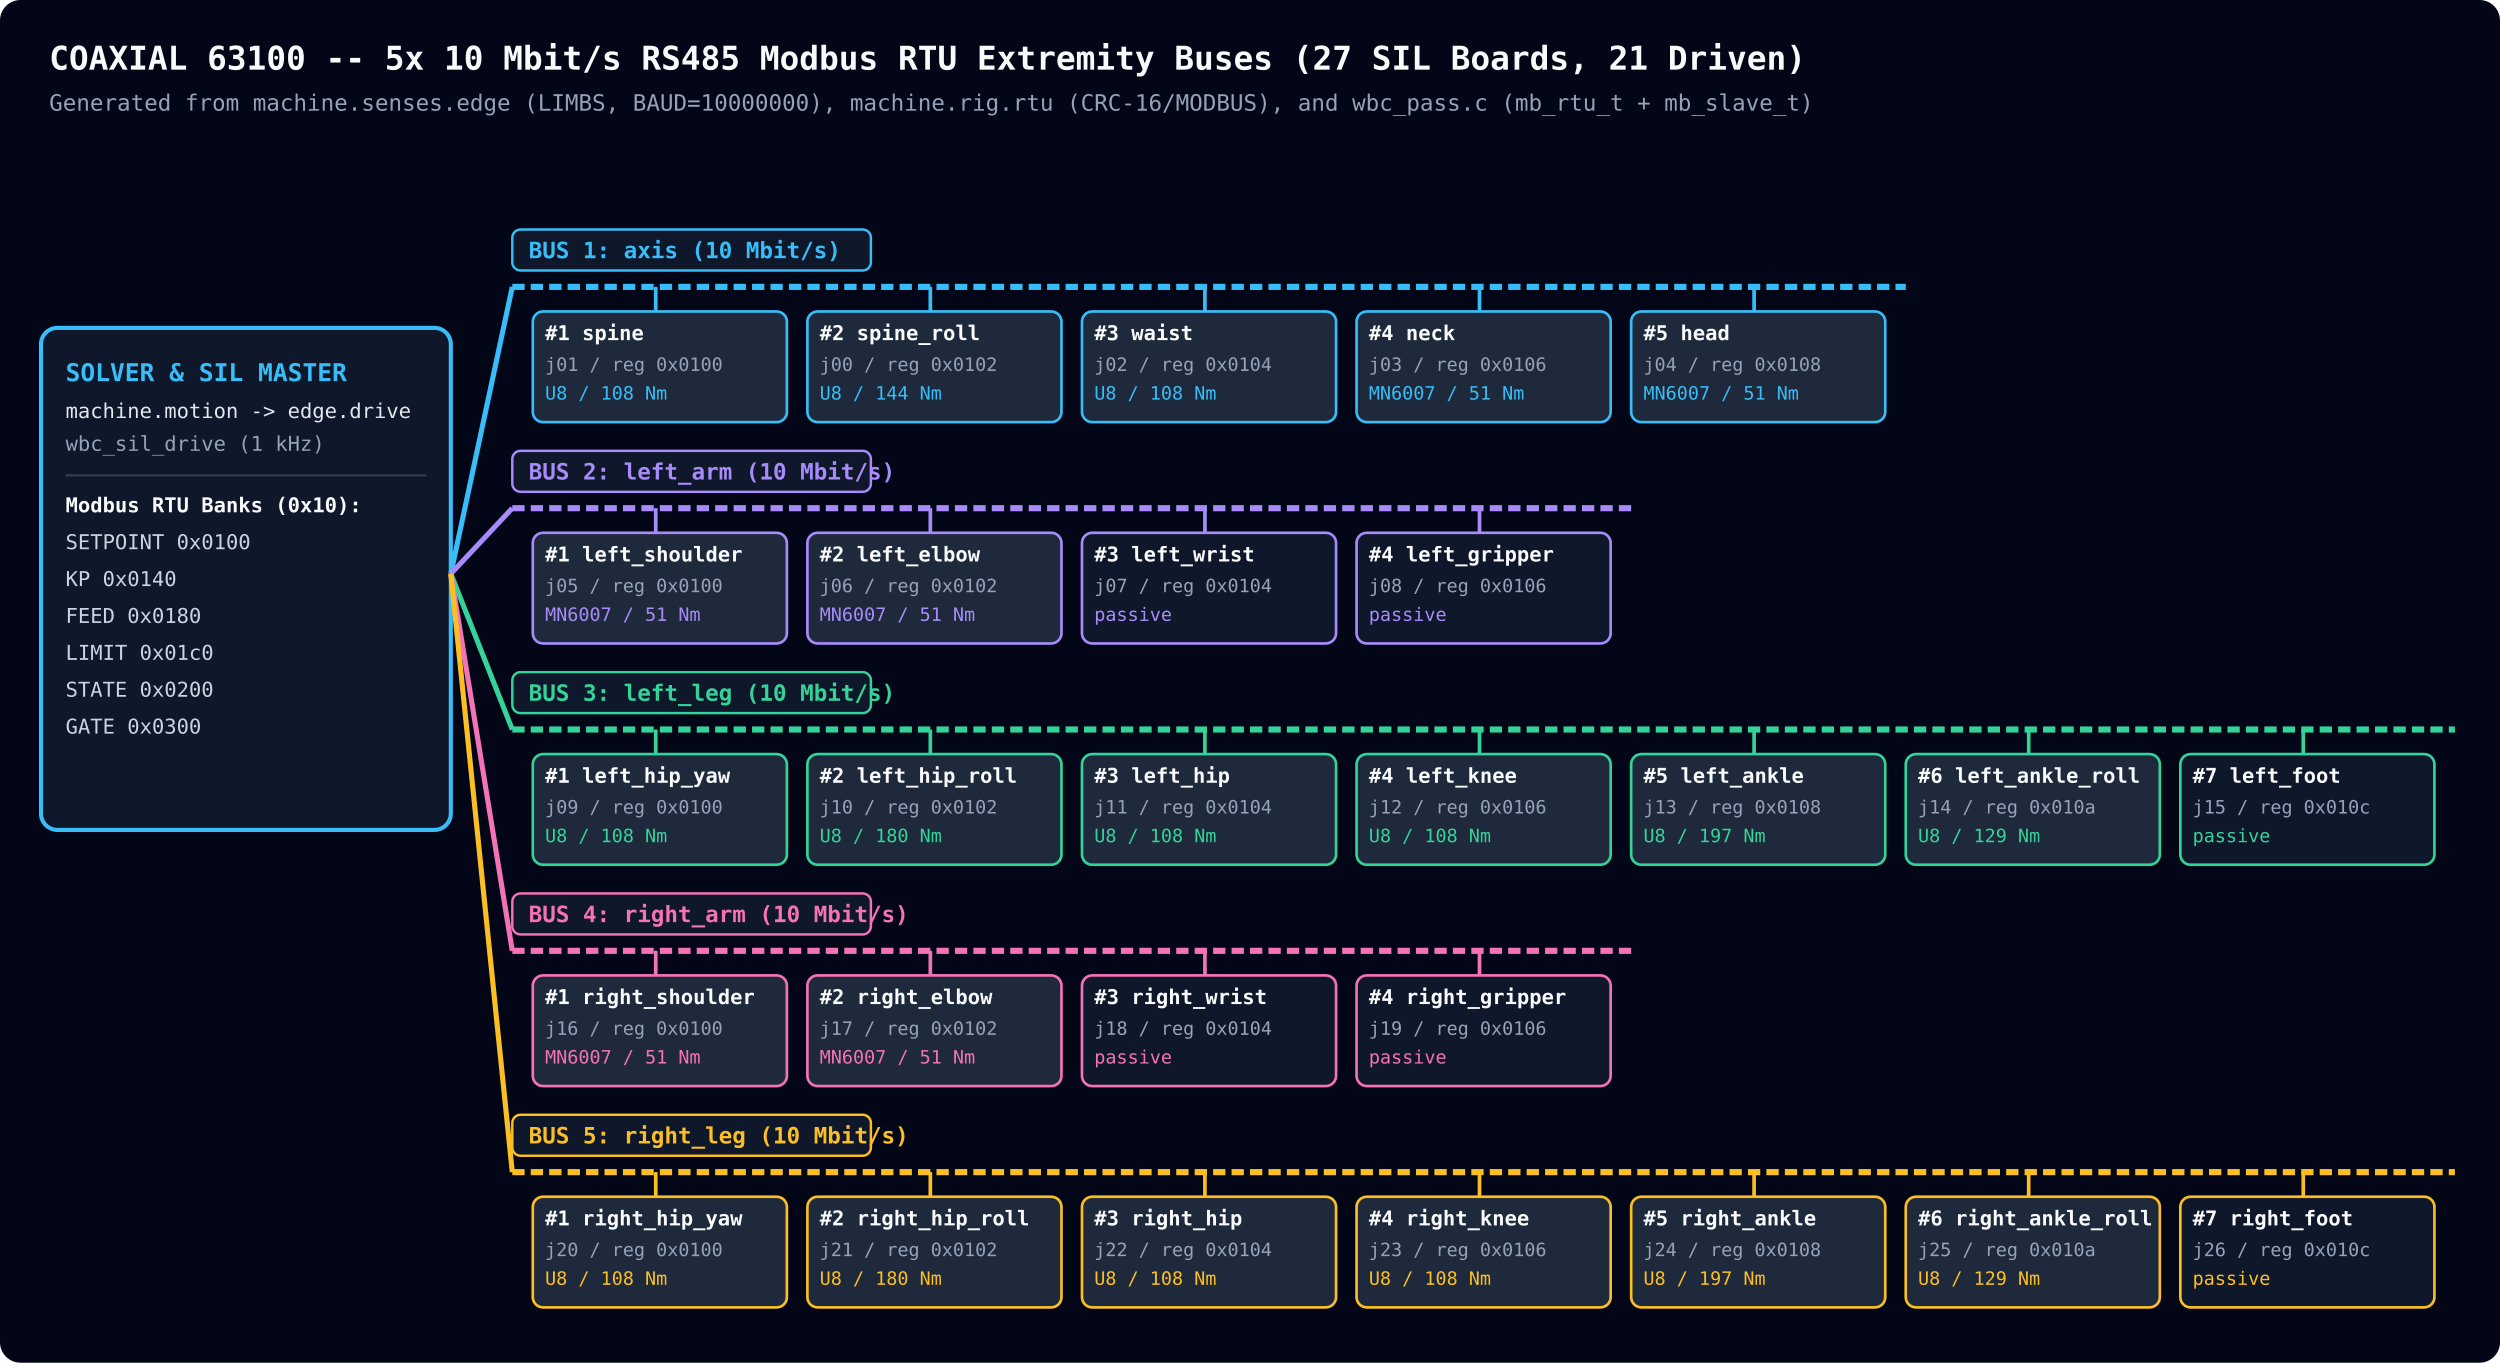
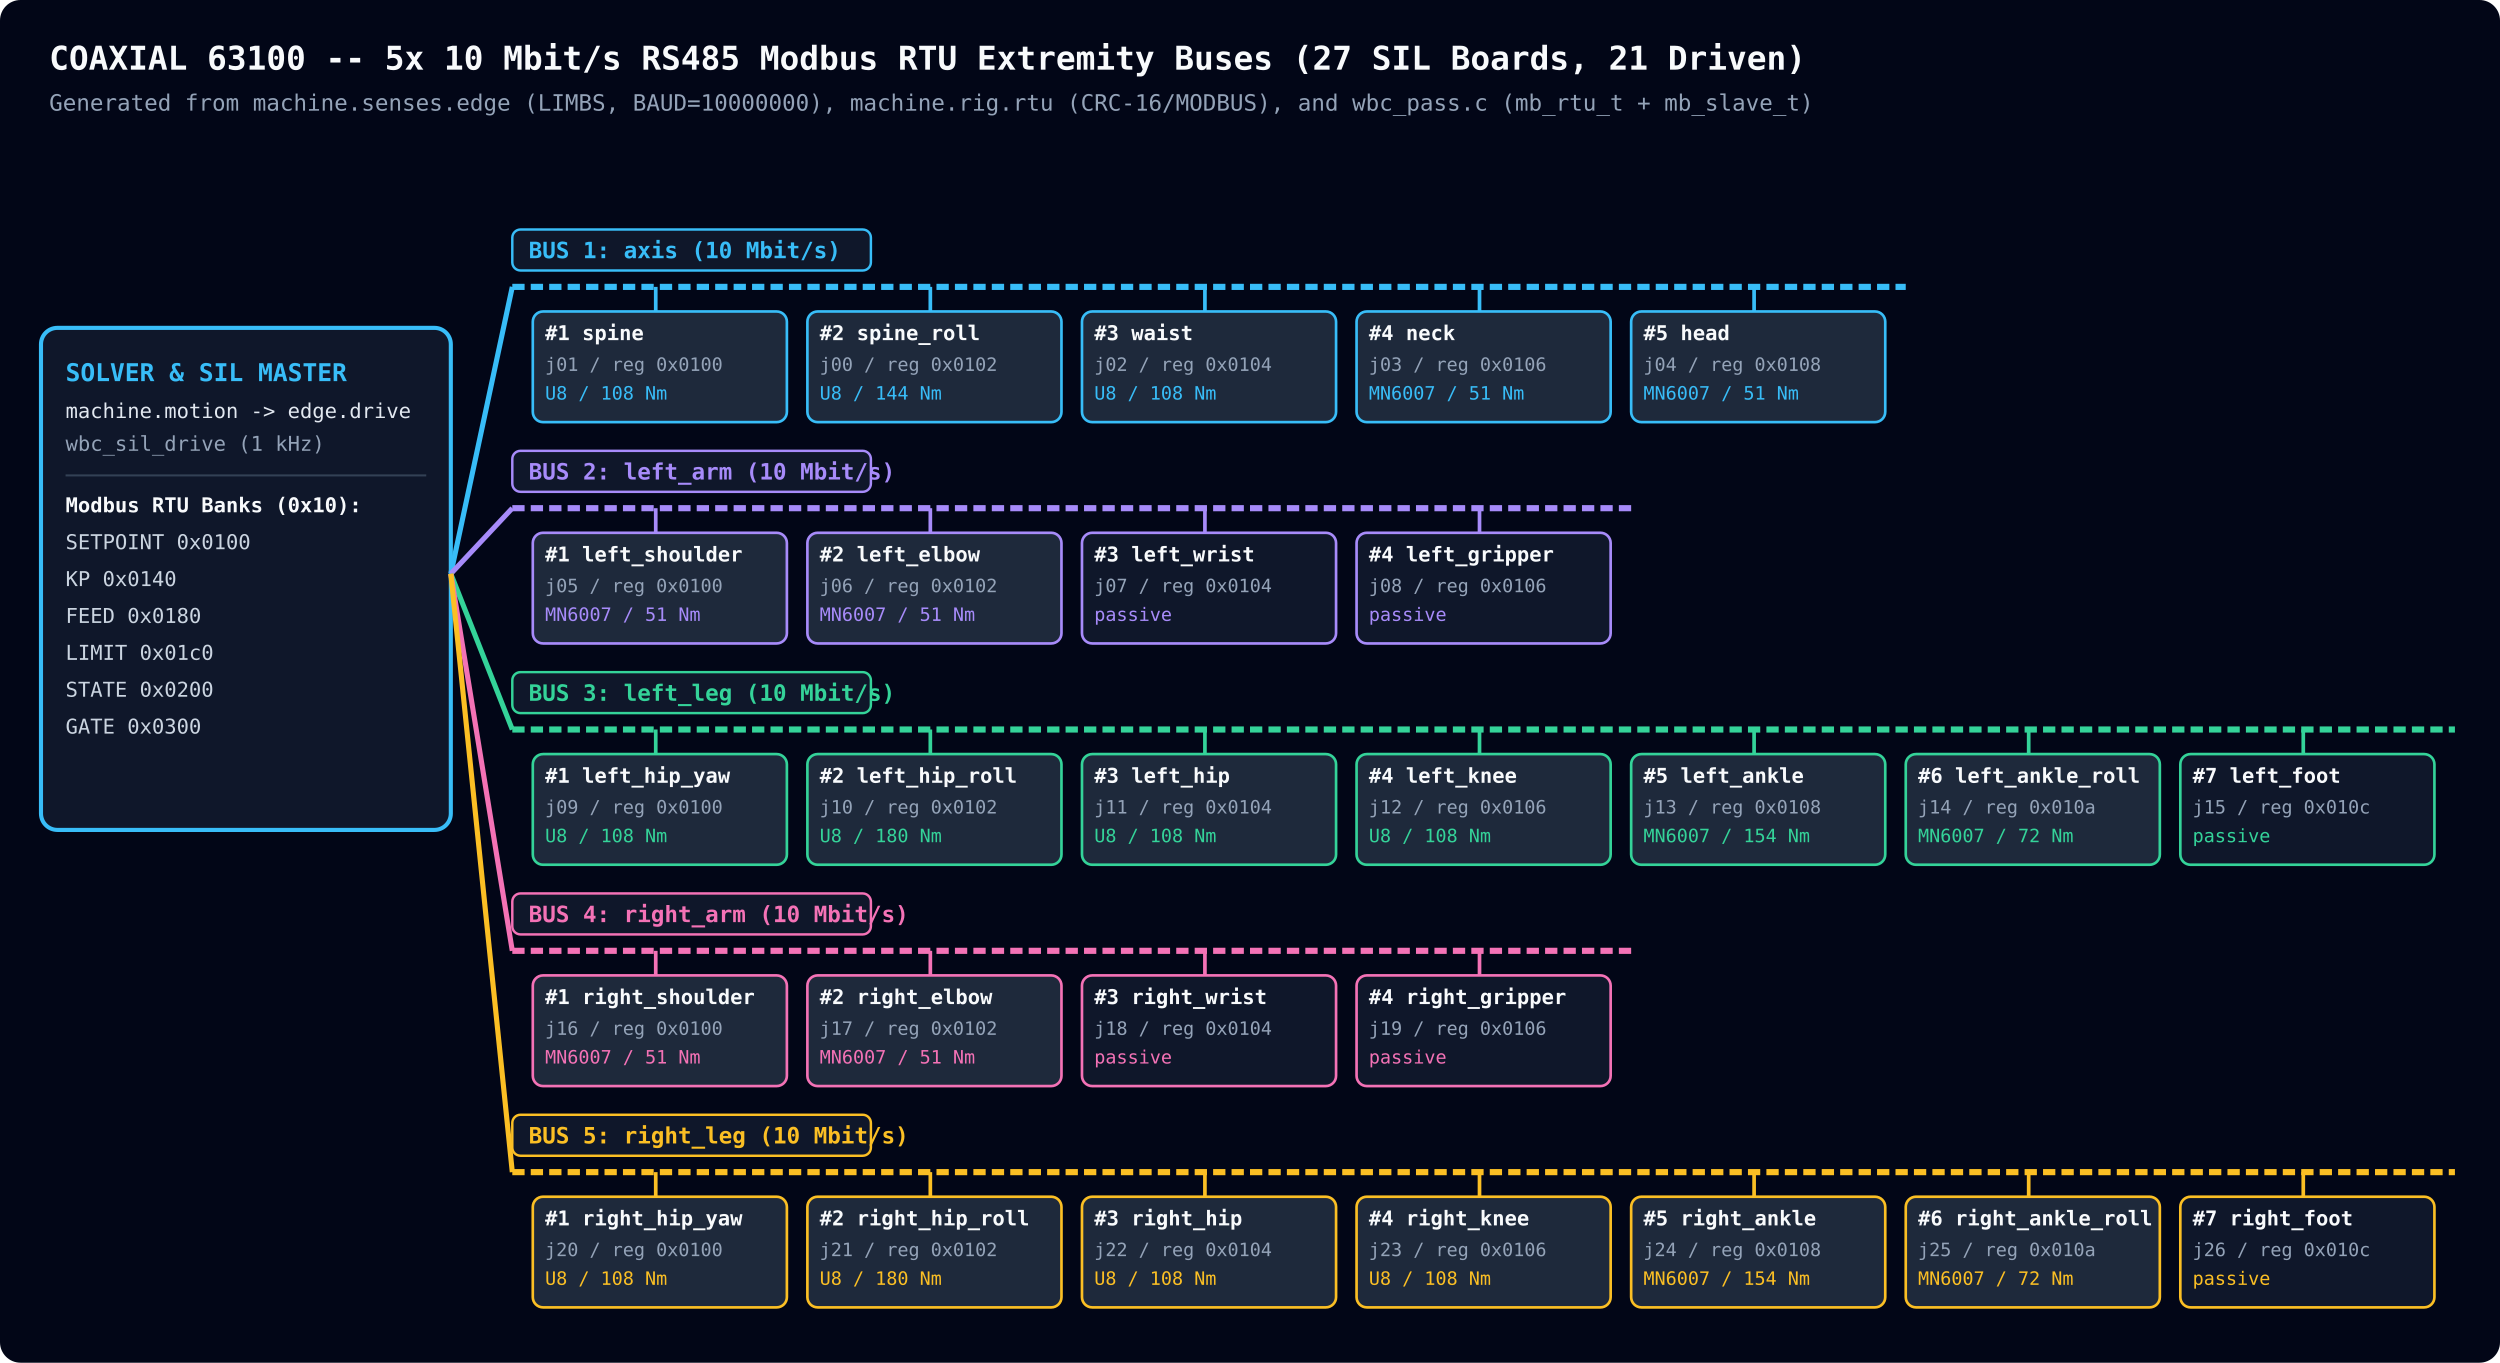
<svg xmlns="http://www.w3.org/2000/svg" viewBox="0 0 1220 665" width="100%" height="100%">
  <rect width="1220" height="665" rx="10" fill="#020617" />
  <g font-family="monospace">
    <text x="24" y="34" fill="#f8fafc" font-size="16" font-weight="bold">COAXIAL 63100 -- 5x 10 Mbit/s RS485 Modbus RTU Extremity Buses (27 SIL Boards, 21 Driven)</text>
    <text x="24" y="54" fill="#94a3b8" font-size="11">Generated from machine.senses.edge (LIMBS, BAUD=10000000), machine.rig.rtu (CRC-16/MODBUS), and wbc_pass.c (mb_rtu_t + mb_slave_t)</text>
    <rect x="20" y="160" width="200" height="245" rx="8" fill="#0f172a" stroke="#38bdf8" stroke-width="2" />
    <text x="32" y="186" fill="#38bdf8" font-size="12" font-weight="bold">SOLVER &amp; SIL MASTER</text>
    <text x="32" y="204" fill="#e2e8f0" font-size="10">machine.motion -&gt; edge.drive</text>
    <text x="32" y="220" fill="#94a3b8" font-size="10">wbc_sil_drive (1 kHz)</text>
    <line x1="32" y1="232" x2="208" y2="232" stroke="#334155" stroke-width="1" />
    <text x="32" y="250" fill="#f8fafc" font-size="10" font-weight="bold">Modbus RTU Banks (0x10):</text>
    <text x="32" y="268" fill="#cbd5e1" font-size="10">SETPOINT 0x0100</text>
    <text x="32" y="286" fill="#cbd5e1" font-size="10">KP       0x0140</text>
    <text x="32" y="304" fill="#cbd5e1" font-size="10">FEED     0x0180</text>
    <text x="32" y="322" fill="#cbd5e1" font-size="10">LIMIT    0x01c0</text>
    <text x="32" y="340" fill="#cbd5e1" font-size="10">STATE    0x0200</text>
    <text x="32" y="358" fill="#cbd5e1" font-size="10">GATE     0x0300</text>
  </g>
  <g font-family="monospace">
    <path d="M 220 280 L 250 140" stroke="#38bdf8" stroke-width="2.5" fill="none" />
    <line x1="250" y1="140" x2="930" y2="140" stroke="#38bdf8" stroke-width="3" stroke-dasharray="6,3" />
    <rect x="250" y="112" width="175" height="20" rx="4" fill="#0f172a" stroke="#38bdf8" stroke-width="1.2" />
    <text x="258" y="126" fill="#38bdf8" font-size="11" font-weight="bold">BUS 1: axis (10 Mbit/s)</text>
    <line x1="320" y1="140" x2="320" y2="152" stroke="#38bdf8" stroke-width="1.8" />
    <rect x="260" y="152" width="124" height="54" rx="5" fill="#1e293b" stroke="#38bdf8" stroke-width="1.3" />
    <text x="266" y="166" fill="#f8fafc" font-size="10" font-weight="bold">#1 spine</text>
    <text x="266" y="181" fill="#94a3b8" font-size="9">j01 / reg 0x0100</text>
    <text x="266" y="195" fill="#38bdf8" font-size="9">U8 / 108 Nm</text>
    <line x1="454" y1="140" x2="454" y2="152" stroke="#38bdf8" stroke-width="1.8" />
    <rect x="394" y="152" width="124" height="54" rx="5" fill="#1e293b" stroke="#38bdf8" stroke-width="1.3" />
    <text x="400" y="166" fill="#f8fafc" font-size="10" font-weight="bold">#2 spine_roll</text>
    <text x="400" y="181" fill="#94a3b8" font-size="9">j00 / reg 0x0102</text>
    <text x="400" y="195" fill="#38bdf8" font-size="9">U8 / 144 Nm</text>
    <line x1="588" y1="140" x2="588" y2="152" stroke="#38bdf8" stroke-width="1.8" />
    <rect x="528" y="152" width="124" height="54" rx="5" fill="#1e293b" stroke="#38bdf8" stroke-width="1.3" />
    <text x="534" y="166" fill="#f8fafc" font-size="10" font-weight="bold">#3 waist</text>
    <text x="534" y="181" fill="#94a3b8" font-size="9">j02 / reg 0x0104</text>
    <text x="534" y="195" fill="#38bdf8" font-size="9">U8 / 108 Nm</text>
    <line x1="722" y1="140" x2="722" y2="152" stroke="#38bdf8" stroke-width="1.8" />
    <rect x="662" y="152" width="124" height="54" rx="5" fill="#1e293b" stroke="#38bdf8" stroke-width="1.3" />
    <text x="668" y="166" fill="#f8fafc" font-size="10" font-weight="bold">#4 neck</text>
    <text x="668" y="181" fill="#94a3b8" font-size="9">j03 / reg 0x0106</text>
    <text x="668" y="195" fill="#38bdf8" font-size="9">MN6007 / 51 Nm</text>
    <line x1="856" y1="140" x2="856" y2="152" stroke="#38bdf8" stroke-width="1.8" />
    <rect x="796" y="152" width="124" height="54" rx="5" fill="#1e293b" stroke="#38bdf8" stroke-width="1.3" />
    <text x="802" y="166" fill="#f8fafc" font-size="10" font-weight="bold">#5 head</text>
    <text x="802" y="181" fill="#94a3b8" font-size="9">j04 / reg 0x0108</text>
    <text x="802" y="195" fill="#38bdf8" font-size="9">MN6007 / 51 Nm</text>
  </g>
  <g font-family="monospace">
    <path d="M 220 280 L 250 248" stroke="#a78bfa" stroke-width="2.5" fill="none" />
    <line x1="250" y1="248" x2="796" y2="248" stroke="#a78bfa" stroke-width="3" stroke-dasharray="6,3" />
    <rect x="250" y="220" width="175" height="20" rx="4" fill="#0f172a" stroke="#a78bfa" stroke-width="1.2" />
    <text x="258" y="234" fill="#a78bfa" font-size="11" font-weight="bold">BUS 2: left_arm (10 Mbit/s)</text>
    <line x1="320" y1="248" x2="320" y2="260" stroke="#a78bfa" stroke-width="1.8" />
    <rect x="260" y="260" width="124" height="54" rx="5" fill="#1e293b" stroke="#a78bfa" stroke-width="1.3" />
    <text x="266" y="274" fill="#f8fafc" font-size="10" font-weight="bold">#1 left_shoulder</text>
    <text x="266" y="289" fill="#94a3b8" font-size="9">j05 / reg 0x0100</text>
    <text x="266" y="303" fill="#a78bfa" font-size="9">MN6007 / 51 Nm</text>
    <line x1="454" y1="248" x2="454" y2="260" stroke="#a78bfa" stroke-width="1.8" />
    <rect x="394" y="260" width="124" height="54" rx="5" fill="#1e293b" stroke="#a78bfa" stroke-width="1.3" />
    <text x="400" y="274" fill="#f8fafc" font-size="10" font-weight="bold">#2 left_elbow</text>
    <text x="400" y="289" fill="#94a3b8" font-size="9">j06 / reg 0x0102</text>
    <text x="400" y="303" fill="#a78bfa" font-size="9">MN6007 / 51 Nm</text>
    <line x1="588" y1="248" x2="588" y2="260" stroke="#a78bfa" stroke-width="1.8" />
    <rect x="528" y="260" width="124" height="54" rx="5" fill="#0f172a" stroke="#a78bfa" stroke-width="1.3" />
    <text x="534" y="274" fill="#f8fafc" font-size="10" font-weight="bold">#3 left_wrist</text>
    <text x="534" y="289" fill="#94a3b8" font-size="9">j07 / reg 0x0104</text>
    <text x="534" y="303" fill="#a78bfa" font-size="9">passive</text>
    <line x1="722" y1="248" x2="722" y2="260" stroke="#a78bfa" stroke-width="1.8" />
    <rect x="662" y="260" width="124" height="54" rx="5" fill="#0f172a" stroke="#a78bfa" stroke-width="1.3" />
    <text x="668" y="274" fill="#f8fafc" font-size="10" font-weight="bold">#4 left_gripper</text>
    <text x="668" y="289" fill="#94a3b8" font-size="9">j08 / reg 0x0106</text>
    <text x="668" y="303" fill="#a78bfa" font-size="9">passive</text>
  </g>
  <g font-family="monospace">
    <path d="M 220 280 L 250 356" stroke="#34d399" stroke-width="2.5" fill="none" />
    <line x1="250" y1="356" x2="1198" y2="356" stroke="#34d399" stroke-width="3" stroke-dasharray="6,3" />
    <rect x="250" y="328" width="175" height="20" rx="4" fill="#0f172a" stroke="#34d399" stroke-width="1.2" />
    <text x="258" y="342" fill="#34d399" font-size="11" font-weight="bold">BUS 3: left_leg (10 Mbit/s)</text>
    <line x1="320" y1="356" x2="320" y2="368" stroke="#34d399" stroke-width="1.8" />
    <rect x="260" y="368" width="124" height="54" rx="5" fill="#1e293b" stroke="#34d399" stroke-width="1.3" />
    <text x="266" y="382" fill="#f8fafc" font-size="10" font-weight="bold">#1 left_hip_yaw</text>
    <text x="266" y="397" fill="#94a3b8" font-size="9">j09 / reg 0x0100</text>
    <text x="266" y="411" fill="#34d399" font-size="9">U8 / 108 Nm</text>
    <line x1="454" y1="356" x2="454" y2="368" stroke="#34d399" stroke-width="1.8" />
    <rect x="394" y="368" width="124" height="54" rx="5" fill="#1e293b" stroke="#34d399" stroke-width="1.3" />
    <text x="400" y="382" fill="#f8fafc" font-size="10" font-weight="bold">#2 left_hip_roll</text>
    <text x="400" y="397" fill="#94a3b8" font-size="9">j10 / reg 0x0102</text>
    <text x="400" y="411" fill="#34d399" font-size="9">U8 / 180 Nm</text>
    <line x1="588" y1="356" x2="588" y2="368" stroke="#34d399" stroke-width="1.8" />
    <rect x="528" y="368" width="124" height="54" rx="5" fill="#1e293b" stroke="#34d399" stroke-width="1.3" />
    <text x="534" y="382" fill="#f8fafc" font-size="10" font-weight="bold">#3 left_hip</text>
    <text x="534" y="397" fill="#94a3b8" font-size="9">j11 / reg 0x0104</text>
    <text x="534" y="411" fill="#34d399" font-size="9">U8 / 108 Nm</text>
    <line x1="722" y1="356" x2="722" y2="368" stroke="#34d399" stroke-width="1.8" />
    <rect x="662" y="368" width="124" height="54" rx="5" fill="#1e293b" stroke="#34d399" stroke-width="1.3" />
    <text x="668" y="382" fill="#f8fafc" font-size="10" font-weight="bold">#4 left_knee</text>
    <text x="668" y="397" fill="#94a3b8" font-size="9">j12 / reg 0x0106</text>
    <text x="668" y="411" fill="#34d399" font-size="9">U8 / 108 Nm</text>
    <line x1="856" y1="356" x2="856" y2="368" stroke="#34d399" stroke-width="1.8" />
    <rect x="796" y="368" width="124" height="54" rx="5" fill="#1e293b" stroke="#34d399" stroke-width="1.3" />
    <text x="802" y="382" fill="#f8fafc" font-size="10" font-weight="bold">#5 left_ankle</text>
    <text x="802" y="397" fill="#94a3b8" font-size="9">j13 / reg 0x0108</text>
-     <text x="802" y="411" fill="#34d399" font-size="9">U8 / 197 Nm</text>
+     <text x="802" y="411" fill="#34d399" font-size="9">MN6007 / 154 Nm</text>
    <line x1="990" y1="356" x2="990" y2="368" stroke="#34d399" stroke-width="1.8" />
    <rect x="930" y="368" width="124" height="54" rx="5" fill="#1e293b" stroke="#34d399" stroke-width="1.3" />
    <text x="936" y="382" fill="#f8fafc" font-size="10" font-weight="bold">#6 left_ankle_roll</text>
    <text x="936" y="397" fill="#94a3b8" font-size="9">j14 / reg 0x010a</text>
-     <text x="936" y="411" fill="#34d399" font-size="9">U8 / 129 Nm</text>
+     <text x="936" y="411" fill="#34d399" font-size="9">MN6007 / 72 Nm</text>
    <line x1="1124" y1="356" x2="1124" y2="368" stroke="#34d399" stroke-width="1.8" />
    <rect x="1064" y="368" width="124" height="54" rx="5" fill="#0f172a" stroke="#34d399" stroke-width="1.3" />
    <text x="1070" y="382" fill="#f8fafc" font-size="10" font-weight="bold">#7 left_foot</text>
    <text x="1070" y="397" fill="#94a3b8" font-size="9">j15 / reg 0x010c</text>
    <text x="1070" y="411" fill="#34d399" font-size="9">passive</text>
  </g>
  <g font-family="monospace">
    <path d="M 220 280 L 250 464" stroke="#f472b6" stroke-width="2.5" fill="none" />
    <line x1="250" y1="464" x2="796" y2="464" stroke="#f472b6" stroke-width="3" stroke-dasharray="6,3" />
    <rect x="250" y="436" width="175" height="20" rx="4" fill="#0f172a" stroke="#f472b6" stroke-width="1.2" />
    <text x="258" y="450" fill="#f472b6" font-size="11" font-weight="bold">BUS 4: right_arm (10 Mbit/s)</text>
    <line x1="320" y1="464" x2="320" y2="476" stroke="#f472b6" stroke-width="1.8" />
    <rect x="260" y="476" width="124" height="54" rx="5" fill="#1e293b" stroke="#f472b6" stroke-width="1.3" />
    <text x="266" y="490" fill="#f8fafc" font-size="10" font-weight="bold">#1 right_shoulder</text>
    <text x="266" y="505" fill="#94a3b8" font-size="9">j16 / reg 0x0100</text>
    <text x="266" y="519" fill="#f472b6" font-size="9">MN6007 / 51 Nm</text>
    <line x1="454" y1="464" x2="454" y2="476" stroke="#f472b6" stroke-width="1.8" />
    <rect x="394" y="476" width="124" height="54" rx="5" fill="#1e293b" stroke="#f472b6" stroke-width="1.3" />
    <text x="400" y="490" fill="#f8fafc" font-size="10" font-weight="bold">#2 right_elbow</text>
    <text x="400" y="505" fill="#94a3b8" font-size="9">j17 / reg 0x0102</text>
    <text x="400" y="519" fill="#f472b6" font-size="9">MN6007 / 51 Nm</text>
    <line x1="588" y1="464" x2="588" y2="476" stroke="#f472b6" stroke-width="1.8" />
    <rect x="528" y="476" width="124" height="54" rx="5" fill="#0f172a" stroke="#f472b6" stroke-width="1.3" />
    <text x="534" y="490" fill="#f8fafc" font-size="10" font-weight="bold">#3 right_wrist</text>
    <text x="534" y="505" fill="#94a3b8" font-size="9">j18 / reg 0x0104</text>
    <text x="534" y="519" fill="#f472b6" font-size="9">passive</text>
    <line x1="722" y1="464" x2="722" y2="476" stroke="#f472b6" stroke-width="1.8" />
    <rect x="662" y="476" width="124" height="54" rx="5" fill="#0f172a" stroke="#f472b6" stroke-width="1.3" />
    <text x="668" y="490" fill="#f8fafc" font-size="10" font-weight="bold">#4 right_gripper</text>
    <text x="668" y="505" fill="#94a3b8" font-size="9">j19 / reg 0x0106</text>
    <text x="668" y="519" fill="#f472b6" font-size="9">passive</text>
  </g>
  <g font-family="monospace">
    <path d="M 220 280 L 250 572" stroke="#fbbf24" stroke-width="2.5" fill="none" />
    <line x1="250" y1="572" x2="1198" y2="572" stroke="#fbbf24" stroke-width="3" stroke-dasharray="6,3" />
    <rect x="250" y="544" width="175" height="20" rx="4" fill="#0f172a" stroke="#fbbf24" stroke-width="1.2" />
    <text x="258" y="558" fill="#fbbf24" font-size="11" font-weight="bold">BUS 5: right_leg (10 Mbit/s)</text>
    <line x1="320" y1="572" x2="320" y2="584" stroke="#fbbf24" stroke-width="1.8" />
    <rect x="260" y="584" width="124" height="54" rx="5" fill="#1e293b" stroke="#fbbf24" stroke-width="1.3" />
    <text x="266" y="598" fill="#f8fafc" font-size="10" font-weight="bold">#1 right_hip_yaw</text>
    <text x="266" y="613" fill="#94a3b8" font-size="9">j20 / reg 0x0100</text>
    <text x="266" y="627" fill="#fbbf24" font-size="9">U8 / 108 Nm</text>
    <line x1="454" y1="572" x2="454" y2="584" stroke="#fbbf24" stroke-width="1.8" />
    <rect x="394" y="584" width="124" height="54" rx="5" fill="#1e293b" stroke="#fbbf24" stroke-width="1.3" />
    <text x="400" y="598" fill="#f8fafc" font-size="10" font-weight="bold">#2 right_hip_roll</text>
    <text x="400" y="613" fill="#94a3b8" font-size="9">j21 / reg 0x0102</text>
    <text x="400" y="627" fill="#fbbf24" font-size="9">U8 / 180 Nm</text>
    <line x1="588" y1="572" x2="588" y2="584" stroke="#fbbf24" stroke-width="1.8" />
    <rect x="528" y="584" width="124" height="54" rx="5" fill="#1e293b" stroke="#fbbf24" stroke-width="1.3" />
    <text x="534" y="598" fill="#f8fafc" font-size="10" font-weight="bold">#3 right_hip</text>
    <text x="534" y="613" fill="#94a3b8" font-size="9">j22 / reg 0x0104</text>
    <text x="534" y="627" fill="#fbbf24" font-size="9">U8 / 108 Nm</text>
    <line x1="722" y1="572" x2="722" y2="584" stroke="#fbbf24" stroke-width="1.8" />
    <rect x="662" y="584" width="124" height="54" rx="5" fill="#1e293b" stroke="#fbbf24" stroke-width="1.3" />
    <text x="668" y="598" fill="#f8fafc" font-size="10" font-weight="bold">#4 right_knee</text>
    <text x="668" y="613" fill="#94a3b8" font-size="9">j23 / reg 0x0106</text>
    <text x="668" y="627" fill="#fbbf24" font-size="9">U8 / 108 Nm</text>
    <line x1="856" y1="572" x2="856" y2="584" stroke="#fbbf24" stroke-width="1.8" />
    <rect x="796" y="584" width="124" height="54" rx="5" fill="#1e293b" stroke="#fbbf24" stroke-width="1.3" />
    <text x="802" y="598" fill="#f8fafc" font-size="10" font-weight="bold">#5 right_ankle</text>
    <text x="802" y="613" fill="#94a3b8" font-size="9">j24 / reg 0x0108</text>
-     <text x="802" y="627" fill="#fbbf24" font-size="9">U8 / 197 Nm</text>
+     <text x="802" y="627" fill="#fbbf24" font-size="9">MN6007 / 154 Nm</text>
    <line x1="990" y1="572" x2="990" y2="584" stroke="#fbbf24" stroke-width="1.8" />
    <rect x="930" y="584" width="124" height="54" rx="5" fill="#1e293b" stroke="#fbbf24" stroke-width="1.3" />
    <text x="936" y="598" fill="#f8fafc" font-size="10" font-weight="bold">#6 right_ankle_roll</text>
    <text x="936" y="613" fill="#94a3b8" font-size="9">j25 / reg 0x010a</text>
-     <text x="936" y="627" fill="#fbbf24" font-size="9">U8 / 129 Nm</text>
+     <text x="936" y="627" fill="#fbbf24" font-size="9">MN6007 / 72 Nm</text>
    <line x1="1124" y1="572" x2="1124" y2="584" stroke="#fbbf24" stroke-width="1.8" />
    <rect x="1064" y="584" width="124" height="54" rx="5" fill="#0f172a" stroke="#fbbf24" stroke-width="1.3" />
    <text x="1070" y="598" fill="#f8fafc" font-size="10" font-weight="bold">#7 right_foot</text>
    <text x="1070" y="613" fill="#94a3b8" font-size="9">j26 / reg 0x010c</text>
    <text x="1070" y="627" fill="#fbbf24" font-size="9">passive</text>
  </g>
</svg>
